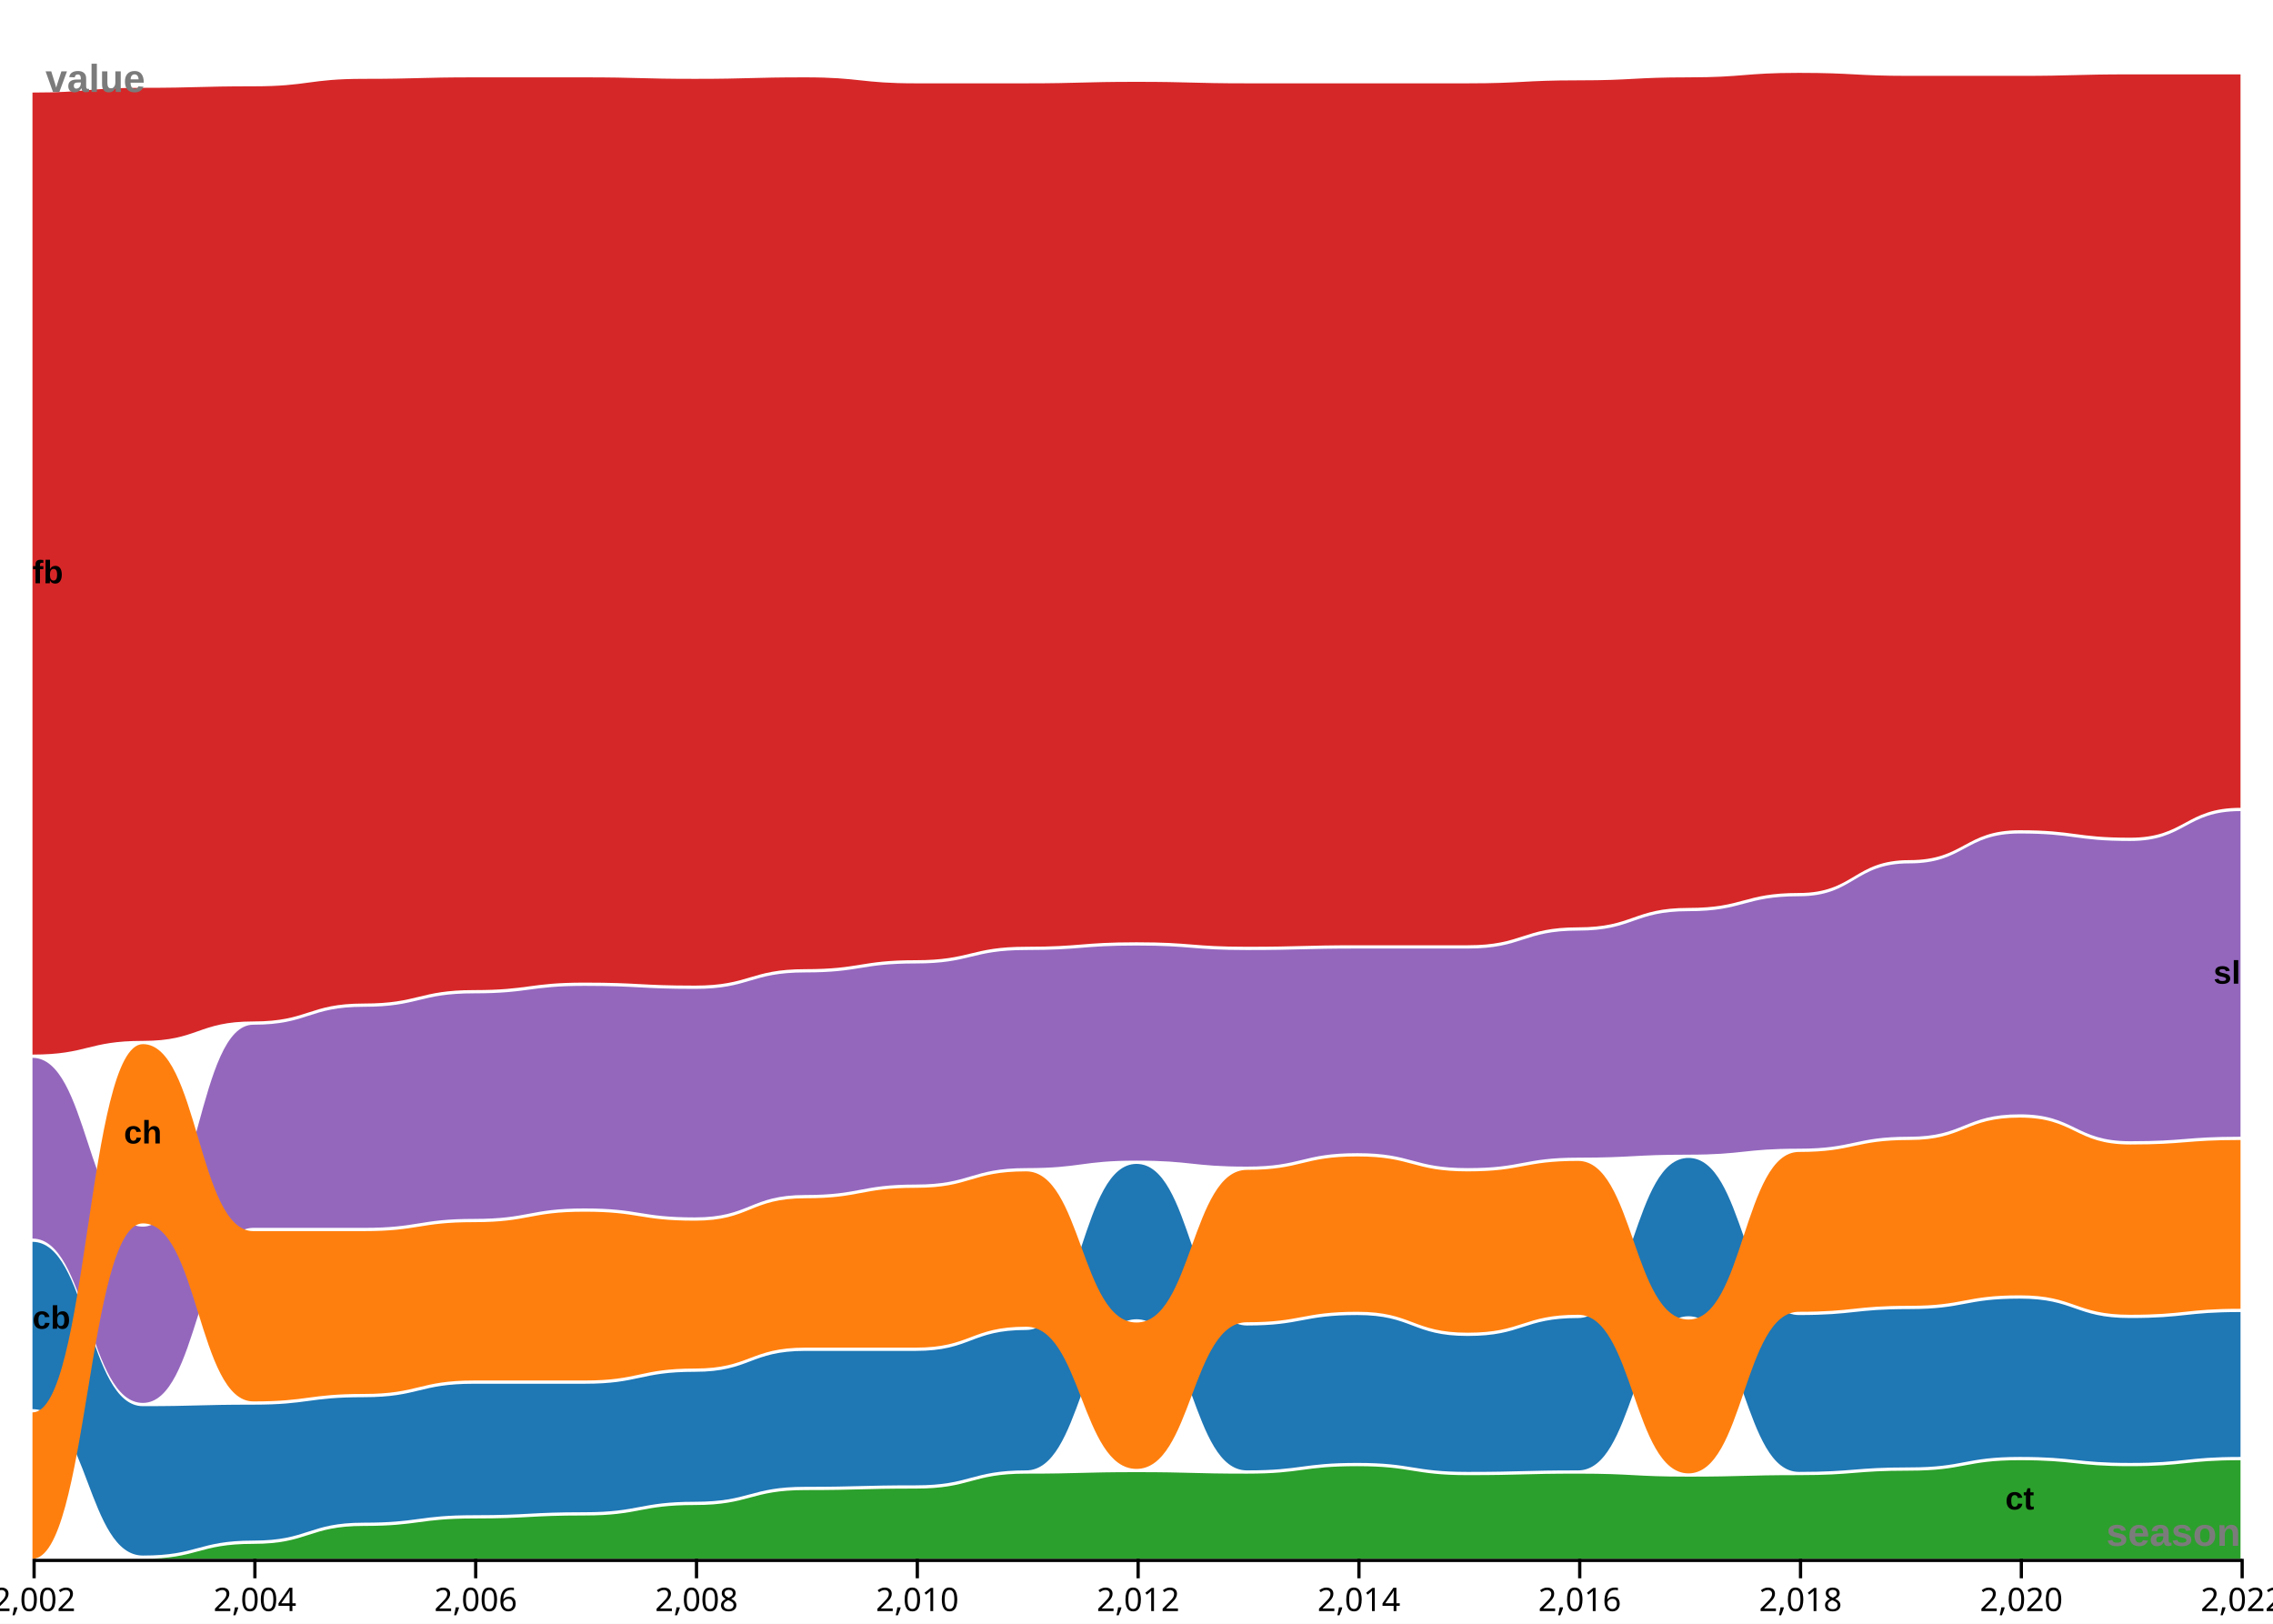
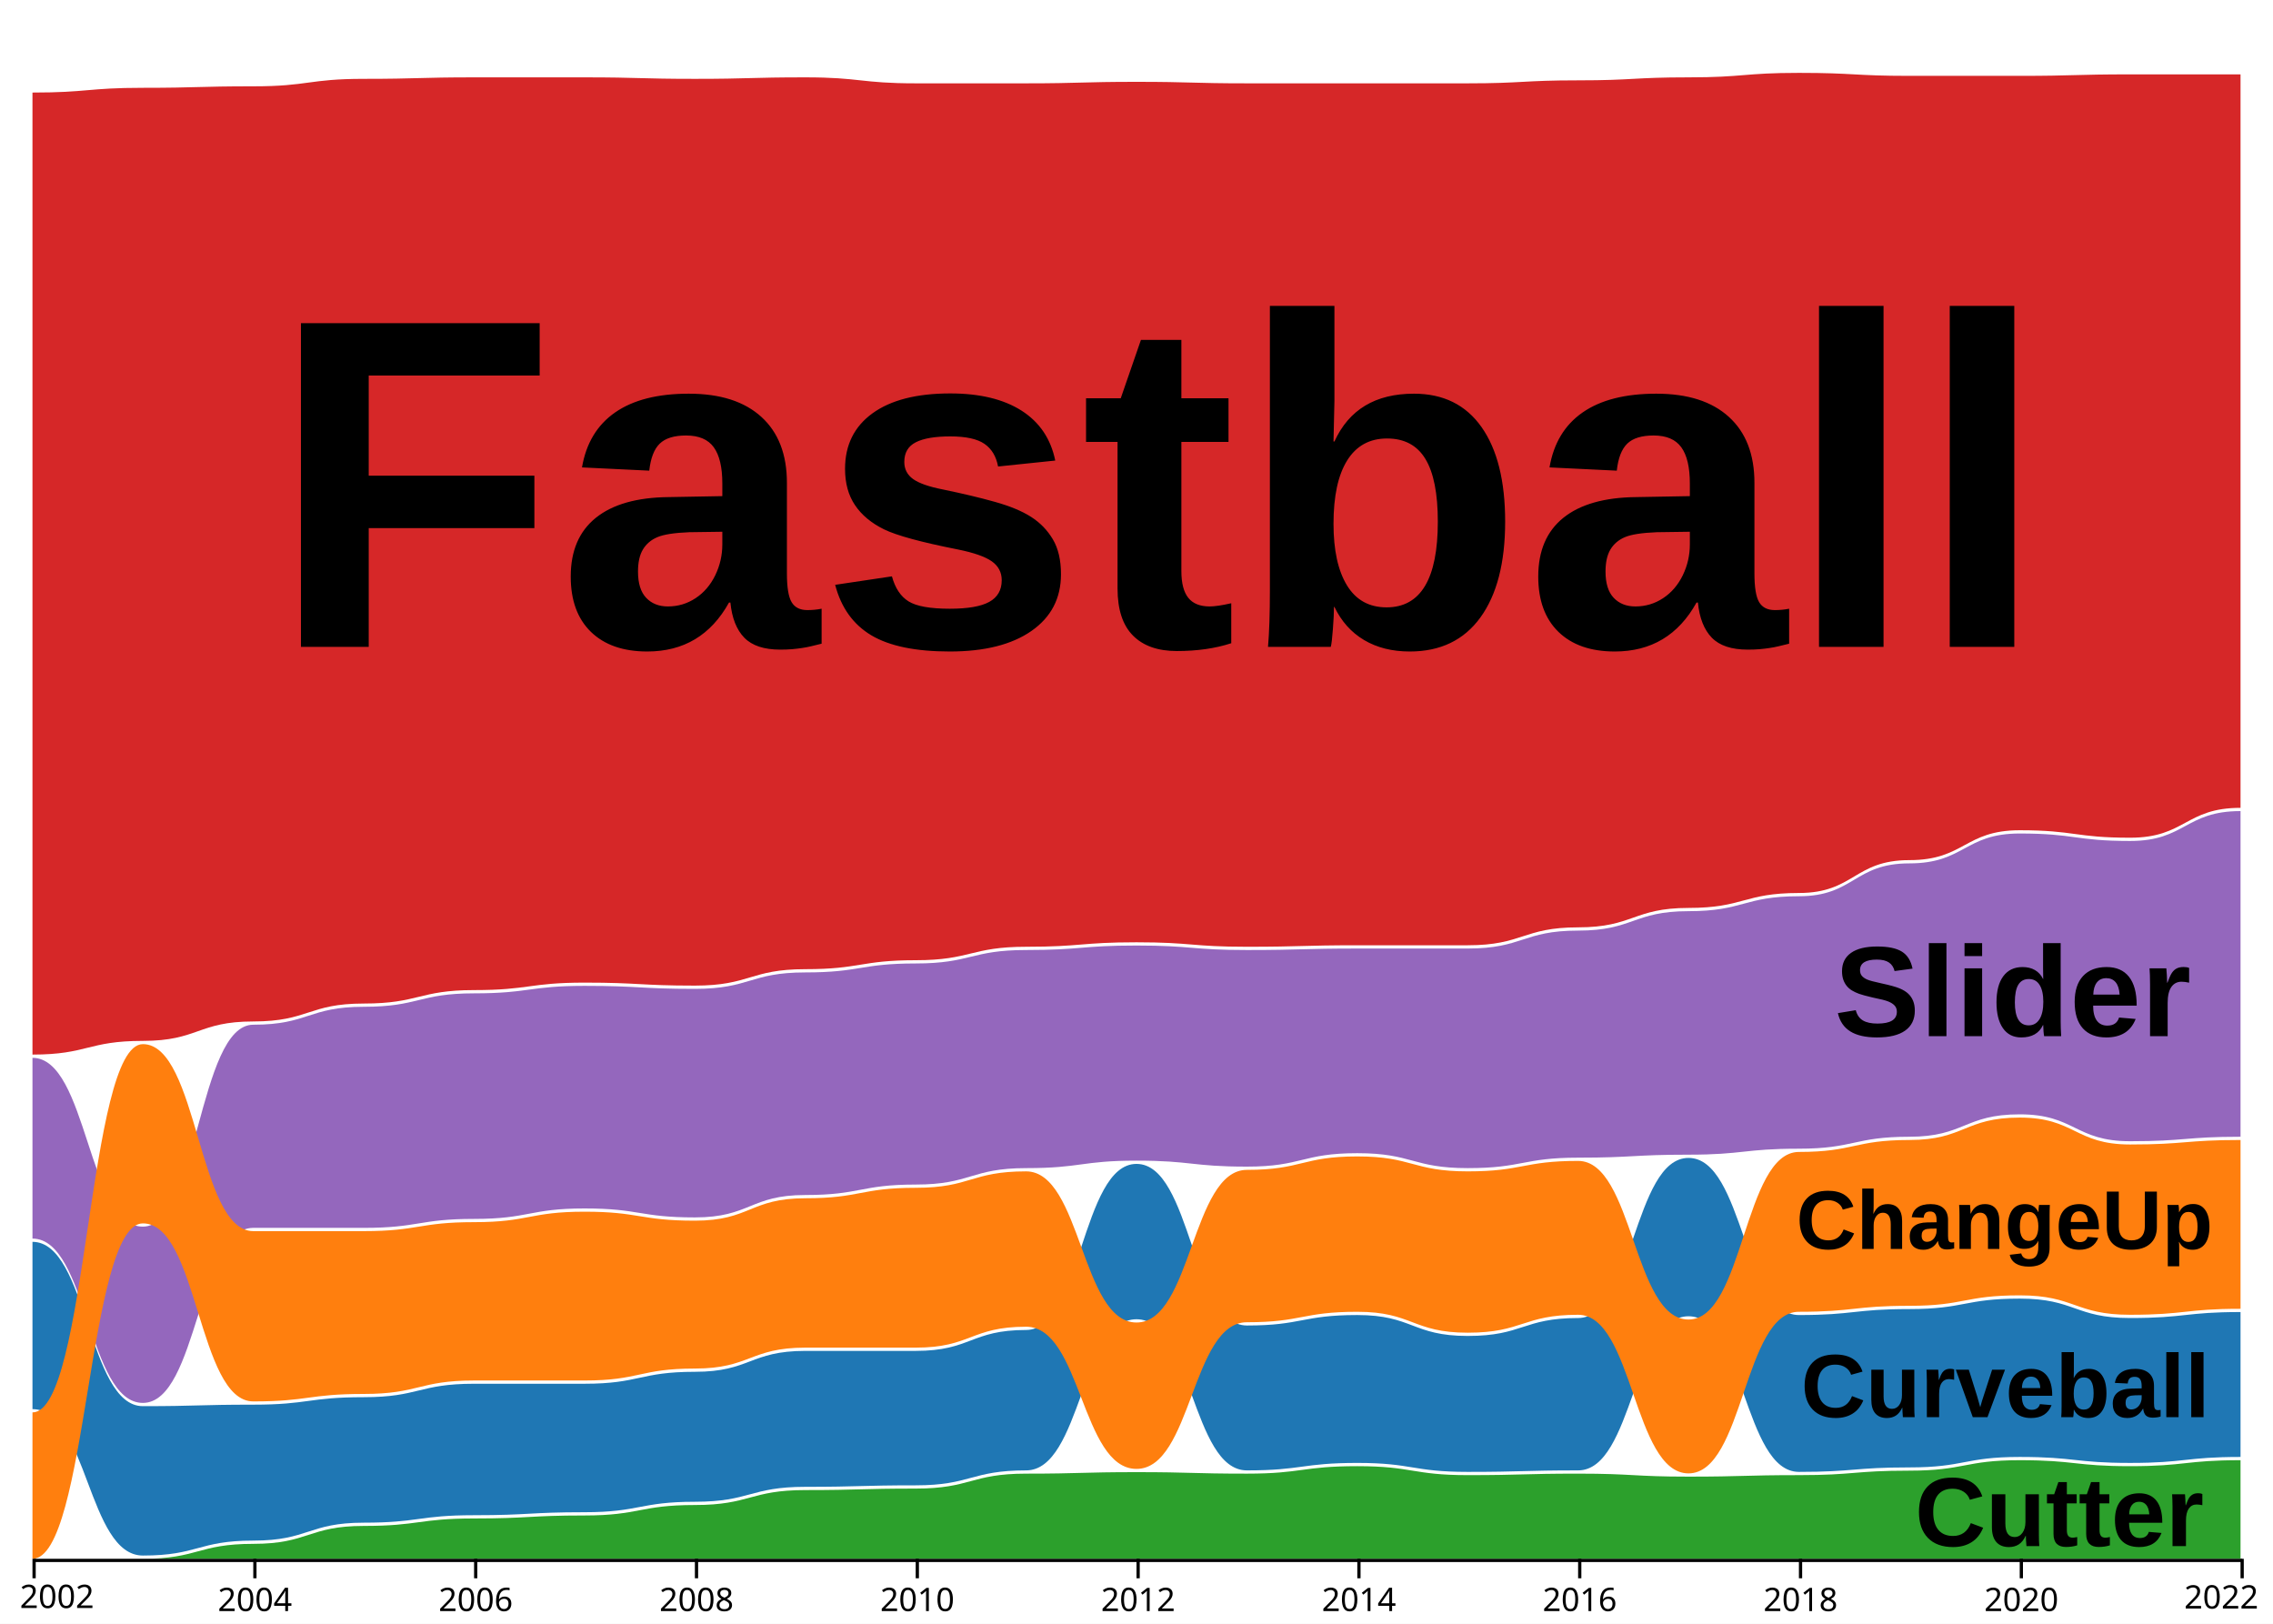
- <svg xmlns="http://www.w3.org/2000/svg" width="700" height="500">
+ <svg xmlns="http://www.w3.org/2000/svg" width="700" height="500" version="1.1" id="svg116">
+   <defs id="defs120">
+     <rect x="8.407" y="179.646" width="15.929" height="23.009" id="rect390" />
+     <rect x="648.673" y="465.929" width="3.097" height="17.478" id="rect384" />
+   </defs>
  <rect width="700" height="500" x="0" y="0" fill="#FFFFFF" id="backgorund" />
  <g id="viz">
-     <g transform="translate(0,0)">
-       <g transform="translate(10,20)">
-         <g>
-           <path fill="#d62728" d="M0,8.5C17,8.5,17,7.04,34,7.04C51,7.04,51,6.58,68,6.58C85,6.58,85,4.28,102,4.28C119,4.28,119,3.82,136,3.82C153,3.82,153,3.82,170,3.82C187,3.82,187,4.28,204,4.28C221,4.28,221,3.82,238,3.82C255,3.82,255,5.66,272,5.66C289,5.66,289,5.66,306,5.66C323,5.66,323,5.2,340,5.2C357,5.2,357,5.66,374,5.66C391,5.66,391,5.66,408,5.66C425,5.66,425,5.66,442,5.66C459,5.66,459,4.74,476,4.74C493,4.74,493,3.82,510,3.82C527,3.82,527,2.44,544,2.44C561,2.44,561,3.36,578,3.36C595,3.36,595,3.36,612,3.36C629,3.36,629,2.9,646,2.9C663,2.9,663,2.9,680,2.9L680,228.76C663,228.76,663,237.96,646,237.96C629,237.96,629,235.66,612,235.66C595,235.66,595,244.86,578,244.86C561,244.86,561,254.98,544,254.98C527,254.98,527,259.58,510,259.58C493,259.58,493,265.56,476,265.56C459,265.56,459,271.08,442,271.08C425,271.08,425,271.08,408,271.08C391,271.08,391,271.54,374,271.54C357,271.54,357,270.16,340,270.16C323,270.16,323,271.54,306,271.54C289,271.54,289,275.68,272,275.68C255,275.68,255,278.44,238,278.44C221,278.44,221,283.5,204,283.5C187,283.5,187,282.58,170,282.58C153,282.58,153,284.88,136,284.88C119,284.88,119,289.02,102,289.02C85,289.02,85,294.54,68,294.54C51,294.54,51,300.52,34,300.52C17,300.52,17,304.74,0,304.74Z" />
-           <path fill="#9467bd" d="M0,305.74C17,305.74,17,357.72,34,357.72C51,357.72,51,295.54,68,295.54C85,295.54,85,290.02,102,290.02C119,290.02,119,285.88,136,285.88C153,285.88,153,283.58,170,283.58C187,283.58,187,284.5,204,284.5C221,284.5,221,279.44,238,279.44C255,279.44,255,276.68,272,276.68C289,276.68,289,272.54,306,272.54C323,272.54,323,271.16,340,271.16C357,271.16,357,272.54,374,272.54C391,272.54,391,272.08,408,272.08C425,272.08,425,272.08,442,272.08C459,272.08,459,266.56,476,266.56C493,266.56,493,260.58,510,260.58C527,260.58,527,255.98,544,255.98C561,255.98,561,245.86,578,245.86C595,245.86,595,236.66,612,236.66C629,236.66,629,238.96,646,238.96C663,238.96,663,229.76,680,229.76L680,330.04C663,330.04,663,331.42,646,331.42C629,331.42,629,323.14,612,323.14C595,323.14,595,330.04,578,330.04C561,330.04,561,333.72,544,333.72C527,333.72,527,335.56,510,335.56C493,335.56,493,336.48,476,336.48C459,336.48,459,339.7,442,339.7C425,339.7,425,335.1,408,335.1C391,335.1,391,339.24,374,339.24C357,339.24,357,337.4,340,337.4C323,337.4,323,339.7,306,339.7C289,339.7,289,344.76,272,344.76C255,344.76,255,347.98,238,347.98C221,347.98,221,354.88,204,354.88C187,354.88,187,352.12,170,352.12C153,352.12,153,355.34,136,355.34C119,355.34,119,358.1,102,358.1C85,358.1,85,358.1,68,358.1C51,358.1,51,412,34,412C17,412,17,361.4,0,361.4Z" />
-           <path fill="#2ca02c" d="M0,460C17,460,17,460,34,460C51,460,51,455.4,68,455.4C85,455.4,85,449.88,102,449.88C119,449.88,119,447.58,136,447.58C153,447.58,153,446.66,170,446.66C187,446.66,187,443.44,204,443.44C221,443.44,221,438.84,238,438.84C255,438.84,255,438.38,272,438.38C289,438.38,289,433.78,306,433.78C323,433.78,323,433.32,340,433.32C357,433.32,357,433.78,374,433.78C391,433.78,391,431.48,408,431.48C425,431.48,425,434.24,442,434.24C459,434.24,459,433.78,476,433.78C493,433.78,493,434.7,510,434.7C527,434.7,527,434.24,544,434.24C561,434.24,561,432.86,578,432.86C595,432.86,595,429.64,612,429.64C629,429.64,629,431.48,646,431.48C663,431.48,663,429.64,680,429.64L680,460C663,460,663,460,646,460C629,460,629,460,612,460C595,460,595,460,578,460C561,460,561,460,544,460C527,460,527,460,510,460C493,460,493,460,476,460C459,460,459,460,442,460C425,460,425,460,408,460C391,460,391,460,374,460C357,460,357,460,340,460C323,460,323,460,306,460C289,460,289,460,272,460C255,460,255,460,238,460C221,460,221,460,204,460C187,460,187,460,170,460C153,460,153,460,136,460C119,460,119,460,102,460C85,460,85,460,68,460C51,460,51,460,34,460C17,460,17,460,0,460Z" />
-           <path fill="#1f77b4" d="M0,362.4C17,362.4,17,413,34,413C51,413,51,412.54,68,412.54C85,412.54,85,410.24,102,410.24C119,410.24,119,406.1,136,406.1C153,406.1,153,406.1,170,406.1C187,406.1,187,402.42,204,402.42C221,402.42,221,395.98,238,395.98C255,395.98,255,395.98,272,395.98C289,395.98,289,389.54,306,389.54C323,389.54,323,338.4,340,338.4C357,338.4,357,388.16,374,388.16C391,388.16,391,384.94,408,384.94C425,384.94,425,391.38,442,391.38C459,391.38,459,385.86,476,385.86C493,385.86,493,336.56,510,336.56C527,336.56,527,384.94,544,384.94C561,384.94,561,383.1,578,383.1C595,383.1,595,379.88,612,379.88C629,379.88,629,385.86,646,385.86C663,385.86,663,384.02,680,384.02L680,428.64C663,428.64,663,430.48,646,430.48C629,430.48,629,428.64,612,428.64C595,428.64,595,431.86,578,431.86C561,431.86,561,433.24,544,433.24C527,433.24,527,385.32,510,385.32C493,385.32,493,432.78,476,432.78C459,432.78,459,433.24,442,433.24C425,433.24,425,430.48,408,430.48C391,430.48,391,432.78,374,432.78C357,432.78,357,386.24,340,386.24C323,386.24,323,432.78,306,432.78C289,432.78,289,437.38,272,437.38C255,437.38,255,437.84,238,437.84C221,437.84,221,442.44,204,442.44C187,442.44,187,445.66,170,445.66C153,445.66,153,446.58,136,446.58C119,446.58,119,448.88,102,448.88C85,448.88,85,454.4,68,454.4C51,454.4,51,459,34,459C17,459,17,413.92,0,413.92Z" />
-           <path fill="#ff7f0e" d="M0,414.92C17,414.92,17,301.52,34,301.52C51,301.52,51,359.1,68,359.1C85,359.1,85,359.1,102,359.1C119,359.1,119,356.34,136,356.34C153,356.34,153,353.12,170,353.12C187,353.12,187,355.88,204,355.88C221,355.88,221,348.98,238,348.98C255,348.98,255,345.76,272,345.76C289,345.76,289,340.7,306,340.7C323,340.7,323,387.24,340,387.24C357,387.24,357,340.24,374,340.24C391,340.24,391,336.1,408,336.1C425,336.1,425,340.7,442,340.7C459,340.7,459,337.48,476,337.48C493,337.48,493,386.32,510,386.32C527,386.32,527,334.72,544,334.72C561,334.72,561,331.04,578,331.04C595,331.04,595,324.14,612,324.14C629,324.14,629,332.42,646,332.42C663,332.42,663,331.04,680,331.04L680,383.02C663,383.02,663,384.86,646,384.86C629,384.86,629,378.88,612,378.88C595,378.88,595,382.1,578,382.1C561,382.1,561,383.94,544,383.94C527,383.94,527,433.7,510,433.7C493,433.7,493,384.86,476,384.86C459,384.86,459,390.38,442,390.38C425,390.38,425,383.94,408,383.94C391,383.94,391,387.16,374,387.16C357,387.16,357,432.32,340,432.32C323,432.32,323,388.54,306,388.54C289,388.54,289,394.98,272,394.98C255,394.98,255,394.98,238,394.98C221,394.98,221,401.42,204,401.42C187,401.42,187,405.1,170,405.1C153,405.1,153,405.1,136,405.1C119,405.1,119,409.24,102,409.24C85,409.24,85,411.54,68,411.54C51,411.54,51,356.72,34,356.72C17,356.72,17,460,0,460Z" />
+     <g id="g113" transform="translate(0,0)">
+       <g transform="translate(10,20)" id="g109">
+         <g id="g23">
+           <path fill="#d62728" d="M0,8.5C17,8.5,17,7.04,34,7.04C51,7.04,51,6.58,68,6.58C85,6.58,85,4.28,102,4.28C119,4.28,119,3.82,136,3.82C153,3.82,153,3.82,170,3.82C187,3.82,187,4.28,204,4.28C221,4.28,221,3.82,238,3.82C255,3.82,255,5.66,272,5.66C289,5.66,289,5.66,306,5.66C323,5.66,323,5.2,340,5.2C357,5.2,357,5.66,374,5.66C391,5.66,391,5.66,408,5.66C425,5.66,425,5.66,442,5.66C459,5.66,459,4.74,476,4.74C493,4.74,493,3.82,510,3.82C527,3.82,527,2.44,544,2.44C561,2.44,561,3.36,578,3.36C595,3.36,595,3.36,612,3.36C629,3.36,629,2.9,646,2.9C663,2.9,663,2.9,680,2.9L680,228.76C663,228.76,663,237.96,646,237.96C629,237.96,629,235.66,612,235.66C595,235.66,595,244.86,578,244.86C561,244.86,561,254.98,544,254.98C527,254.98,527,259.58,510,259.58C493,259.58,493,265.56,476,265.56C459,265.56,459,271.08,442,271.08C425,271.08,425,271.08,408,271.08C391,271.08,391,271.54,374,271.54C357,271.54,357,270.16,340,270.16C323,270.16,323,271.54,306,271.54C289,271.54,289,275.68,272,275.68C255,275.68,255,278.44,238,278.44C221,278.44,221,283.5,204,283.5C187,283.5,187,282.58,170,282.58C153,282.58,153,284.88,136,284.88C119,284.88,119,289.02,102,289.02C85,289.02,85,294.54,68,294.54C51,294.54,51,300.52,34,300.52C17,300.52,17,304.74,0,304.74Z" id="path5">
+             </path>
+           <path fill="#9467bd" d="M0,305.74C17,305.74,17,357.72,34,357.72C51,357.72,51,295.54,68,295.54C85,295.54,85,290.02,102,290.02C119,290.02,119,285.88,136,285.88C153,285.88,153,283.58,170,283.58C187,283.58,187,284.5,204,284.5C221,284.5,221,279.44,238,279.44C255,279.44,255,276.68,272,276.68C289,276.68,289,272.54,306,272.54C323,272.54,323,271.16,340,271.16C357,271.16,357,272.54,374,272.54C391,272.54,391,272.08,408,272.08C425,272.08,425,272.08,442,272.08C459,272.08,459,266.56,476,266.56C493,266.56,493,260.58,510,260.58C527,260.58,527,255.98,544,255.98C561,255.98,561,245.86,578,245.86C595,245.86,595,236.66,612,236.66C629,236.66,629,238.96,646,238.96C663,238.96,663,229.76,680,229.76L680,330.04C663,330.04,663,331.42,646,331.42C629,331.42,629,323.14,612,323.14C595,323.14,595,330.04,578,330.04C561,330.04,561,333.72,544,333.72C527,333.72,527,335.56,510,335.56C493,335.56,493,336.48,476,336.48C459,336.48,459,339.7,442,339.7C425,339.7,425,335.1,408,335.1C391,335.1,391,339.24,374,339.24C357,339.24,357,337.4,340,337.4C323,337.4,323,339.7,306,339.7C289,339.7,289,344.76,272,344.76C255,344.76,255,347.98,238,347.98C221,347.98,221,354.88,204,354.88C187,354.88,187,352.12,170,352.12C153,352.12,153,355.34,136,355.34C119,355.34,119,358.1,102,358.1C85,358.1,85,358.1,68,358.1C51,358.1,51,412,34,412C17,412,17,361.4,0,361.4Z" id="path9">
+             </path>
+           <path fill="#2ca02c" d="M0,460C17,460,17,460,34,460C51,460,51,455.4,68,455.4C85,455.4,85,449.88,102,449.88C119,449.88,119,447.58,136,447.58C153,447.58,153,446.66,170,446.66C187,446.66,187,443.44,204,443.44C221,443.44,221,438.84,238,438.84C255,438.84,255,438.38,272,438.38C289,438.38,289,433.78,306,433.78C323,433.78,323,433.32,340,433.32C357,433.32,357,433.78,374,433.78C391,433.78,391,431.48,408,431.48C425,431.48,425,434.24,442,434.24C459,434.24,459,433.78,476,433.78C493,433.78,493,434.7,510,434.7C527,434.7,527,434.24,544,434.24C561,434.24,561,432.86,578,432.86C595,432.86,595,429.64,612,429.64C629,429.64,629,431.48,646,431.48C663,431.48,663,429.64,680,429.64L680,460C663,460,663,460,646,460C629,460,629,460,612,460C595,460,595,460,578,460C561,460,561,460,544,460C527,460,527,460,510,460C493,460,493,460,476,460C459,460,459,460,442,460C425,460,425,460,408,460C391,460,391,460,374,460C357,460,357,460,340,460C323,460,323,460,306,460C289,460,289,460,272,460C255,460,255,460,238,460C221,460,221,460,204,460C187,460,187,460,170,460C153,460,153,460,136,460C119,460,119,460,102,460C85,460,85,460,68,460C51,460,51,460,34,460C17,460,17,460,0,460Z" id="path13">
+             </path>
+           <path fill="#1f77b4" d="M0,362.4C17,362.4,17,413,34,413C51,413,51,412.54,68,412.54C85,412.54,85,410.24,102,410.24C119,410.24,119,406.1,136,406.1C153,406.1,153,406.1,170,406.1C187,406.1,187,402.42,204,402.42C221,402.42,221,395.98,238,395.98C255,395.98,255,395.98,272,395.98C289,395.98,289,389.54,306,389.54C323,389.54,323,338.4,340,338.4C357,338.4,357,388.16,374,388.16C391,388.16,391,384.94,408,384.94C425,384.94,425,391.38,442,391.38C459,391.38,459,385.86,476,385.86C493,385.86,493,336.56,510,336.56C527,336.56,527,384.94,544,384.94C561,384.94,561,383.1,578,383.1C595,383.1,595,379.88,612,379.88C629,379.88,629,385.86,646,385.86C663,385.86,663,384.02,680,384.02L680,428.64C663,428.64,663,430.48,646,430.48C629,430.48,629,428.64,612,428.64C595,428.64,595,431.86,578,431.86C561,431.86,561,433.24,544,433.24C527,433.24,527,385.32,510,385.32C493,385.32,493,432.78,476,432.78C459,432.78,459,433.24,442,433.24C425,433.24,425,430.48,408,430.48C391,430.48,391,432.78,374,432.78C357,432.78,357,386.24,340,386.24C323,386.24,323,432.78,306,432.78C289,432.78,289,437.38,272,437.38C255,437.38,255,437.84,238,437.84C221,437.84,221,442.44,204,442.44C187,442.44,187,445.66,170,445.66C153,445.66,153,446.58,136,446.58C119,446.58,119,448.88,102,448.88C85,448.88,85,454.4,68,454.4C51,454.4,51,459,34,459C17,459,17,413.92,0,413.92Z" id="path17">
+             </path>
+           <path fill="#ff7f0e" d="M0,414.92C17,414.92,17,301.52,34,301.52C51,301.52,51,359.1,68,359.1C85,359.1,85,359.1,102,359.1C119,359.1,119,356.34,136,356.34C153,356.34,153,353.12,170,353.12C187,353.12,187,355.88,204,355.88C221,355.88,221,348.98,238,348.98C255,348.98,255,345.76,272,345.76C289,345.76,289,340.7,306,340.7C323,340.7,323,387.24,340,387.24C357,387.24,357,340.24,374,340.24C391,340.24,391,336.1,408,336.1C425,336.1,425,340.7,442,340.7C459,340.7,459,337.48,476,337.48C493,337.48,493,386.32,510,386.32C527,386.32,527,334.72,544,334.72C561,334.72,561,331.04,578,331.04C595,331.04,595,324.14,612,324.14C629,324.14,629,332.42,646,332.42C663,332.42,663,331.04,680,331.04L680,383.02C663,383.02,663,384.86,646,384.86C629,384.86,629,378.88,612,378.88C595,378.88,595,382.1,578,382.1C561,382.1,561,383.94,544,383.94C527,383.94,527,433.7,510,433.7C493,433.7,493,384.86,476,384.86C459,384.86,459,390.38,442,390.38C425,390.38,425,383.94,408,383.94C391,383.94,391,387.16,374,387.16C357,387.16,357,432.32,340,432.32C323,432.32,323,388.54,306,388.54C289,388.54,289,394.98,272,394.98C255,394.98,255,394.98,238,394.98C221,394.98,221,401.42,204,401.42C187,401.42,187,405.1,170,405.1C153,405.1,153,405.1,136,405.1C119,405.1,119,409.24,102,409.24C85,409.24,85,411.54,68,411.54C51,411.54,51,356.72,34,356.72C17,356.72,17,460,0,460Z" id="path21">
+             </path>
        </g>
        <g id="xAxis" transform="translate(0,460)" fill="none" font-size="10" font-family="sans-serif" text-anchor="middle">
-           <path class="domain" stroke="currentColor" d="M0.5,0.5H680.5" />
-           <g class="tick" opacity="1" transform="translate(0.5,0)">
-             <line stroke="currentColor" y2="6" />
-             <text fill="currentColor" y="9" dy="0.71em">2,002</text>
+           <path class="domain" stroke="currentColor" d="M0.5,0.5H680.5" id="path25" />
+           <g class="tick" opacity="1" transform="translate(0.5,0)" id="g31">
+             <line stroke="currentColor" y2="6" id="line27" />
+             <text fill="currentColor" y="8.061" dy="7.1" id="text29" x="7.04">2002</text>
          </g>
-           <g class="tick" opacity="1" transform="translate(68.5,0)">
-             <line stroke="currentColor" y2="6" />
-             <text fill="currentColor" y="9" dy="0.71em">2,004</text>
+           <g class="tick" opacity="1" transform="translate(68.5,0)" id="g37">
+             <line stroke="currentColor" y2="6" id="line33" />
+             <text fill="currentColor" y="9" dy="0.71em" id="text35">2004</text>
          </g>
-           <g class="tick" opacity="1" transform="translate(136.5,0)">
-             <line stroke="currentColor" y2="6" />
-             <text fill="currentColor" y="9" dy="0.71em">2,006</text>
+           <g class="tick" opacity="1" transform="translate(136.5,0)" id="g43">
+             <line stroke="currentColor" y2="6" id="line39" />
+             <text fill="currentColor" y="9" dy="0.71em" id="text41">2006</text>
          </g>
-           <g class="tick" opacity="1" transform="translate(204.5,0)">
-             <line stroke="currentColor" y2="6" />
-             <text fill="currentColor" y="9" dy="0.71em">2,008</text>
+           <g class="tick" opacity="1" transform="translate(204.5,0)" id="g49">
+             <line stroke="currentColor" y2="6" id="line45" />
+             <text fill="currentColor" y="9" dy="0.71em" id="text47">2008</text>
          </g>
-           <g class="tick" opacity="1" transform="translate(272.5,0)">
-             <line stroke="currentColor" y2="6" />
-             <text fill="currentColor" y="9" dy="0.71em">2,010</text>
+           <g class="tick" opacity="1" transform="translate(272.5,0)" id="g55">
+             <line stroke="currentColor" y2="6" id="line51" />
+             <text fill="currentColor" y="9" dy="0.71em" id="text53">2010</text>
          </g>
-           <g class="tick" opacity="1" transform="translate(340.5,0)">
-             <line stroke="currentColor" y2="6" />
-             <text fill="currentColor" y="9" dy="0.71em">2,012</text>
+           <g class="tick" opacity="1" transform="translate(340.5,0)" id="g61">
+             <line stroke="currentColor" y2="6" id="line57" />
+             <text fill="currentColor" y="9" dy="0.71em" id="text59">2012</text>
          </g>
-           <g class="tick" opacity="1" transform="translate(408.5,0)">
-             <line stroke="currentColor" y2="6" />
-             <text fill="currentColor" y="9" dy="0.71em">2,014</text>
+           <g class="tick" opacity="1" transform="translate(408.5,0)" id="g67">
+             <line stroke="currentColor" y2="6" id="line63" />
+             <text fill="currentColor" y="9" dy="0.71em" id="text65">2014</text>
          </g>
-           <g class="tick" opacity="1" transform="translate(476.5,0)">
-             <line stroke="currentColor" y2="6" />
-             <text fill="currentColor" y="9" dy="0.71em">2,016</text>
+           <g class="tick" opacity="1" transform="translate(476.5,0)" id="g73">
+             <line stroke="currentColor" y2="6" id="line69" />
+             <text fill="currentColor" y="9" dy="0.71em" id="text71">2016</text>
          </g>
-           <g class="tick" opacity="1" transform="translate(544.5,0)">
-             <line stroke="currentColor" y2="6" />
-             <text fill="currentColor" y="9" dy="0.71em">2,018</text>
+           <g class="tick" opacity="1" transform="translate(544.5,0)" id="g79">
+             <line stroke="currentColor" y2="6" id="line75" />
+             <text fill="currentColor" y="9" dy="0.71em" id="text77">2018</text>
          </g>
-           <g class="tick" opacity="1" transform="translate(612.5,0)">
-             <line stroke="currentColor" y2="6" />
-             <text fill="currentColor" y="9" dy="0.71em">2,020</text>
+           <g class="tick" opacity="1" transform="translate(612.5,0)" id="g85">
+             <line stroke="currentColor" y2="6" id="line81" />
+             <text fill="currentColor" y="9" dy="0.71em" id="text83">2020</text>
          </g>
-           <g class="tick" opacity="1" transform="translate(680.5,0)">
-             <line stroke="currentColor" y2="6" />
-             <text fill="currentColor" y="9" dy="0.71em">2,022</text>
+           <g class="tick" opacity="1" transform="translate(680.5,0)" id="g91">
+             <line stroke="currentColor" y2="6" id="line87" />
+             <text fill="currentColor" y="8.218" dy="7.1" id="text89" x="-6.414">2022</text>
          </g>
        </g>
-         <text y="456" x="680" text-anchor="end" style="font-family: Arial, sans-serif; font-size: 12px; fill: rgb(123, 123, 123); font-weight: bold;">season</text>
-         <text x="4" text-anchor="start" dominant-baseline="hanging" style="font-family: Arial, sans-serif; font-size: 12px; fill: rgb(123, 123, 123); font-weight: bold;">value</text>
        <g id="labels">
-           <text x="0" y="159.62" text-anchor="start" alignment-baseline="middle" style="font-family: Arial, sans-serif; font-size: 10px; fill: black; font-weight: bold;">fb</text>
-           <text x="680" y="282.9" text-anchor="end" alignment-baseline="middle" style="font-family: Arial, sans-serif; font-size: 10px; fill: black; font-weight: bold;">sl</text>
-           <text x="612" y="444.82" text-anchor="middle" alignment-baseline="middle" style="font-family: Arial, sans-serif; font-size: 10px; fill: black; font-weight: bold;">ct</text>
-           <text x="0" y="389.16" text-anchor="start" alignment-baseline="middle" style="font-family: Arial, sans-serif; font-size: 10px; fill: black; font-weight: bold;">cb</text>
-           <text x="34" y="332.12" text-anchor="middle" alignment-baseline="middle" style="font-family: Arial, sans-serif; font-size: 10px; fill: black; font-weight: bold;">ch</text>
+           <text x="72.993" y="179.193" text-anchor="start" alignment-baseline="middle" style="font-style:normal;font-variant:normal;font-weight:bold;font-stretch:normal;font-size:144.912px;font-family:Arial, sans-serif;-inkscape-font-specification:'Arial, sans-serif, Bold';font-variant-ligatures:normal;font-variant-caps:normal;font-variant-numeric:normal;font-variant-east-asian:normal;text-anchor:start;fill:#000000;stroke-width:7.763" id="text98">Fastball</text>
+           <text x="664.763" y="299.067" text-anchor="end" alignment-baseline="middle" style="font-weight:bold;font-size:39.548px;font-family:Arial, sans-serif;fill:#000000;stroke-width:3.955" id="text100">Slider</text>
+           <text x="624.221" y="456.096" text-anchor="middle" alignment-baseline="middle" style="font-style:normal;font-variant:normal;font-weight:bold;font-stretch:normal;font-size:30.216px;font-family:Arial, sans-serif;-inkscape-font-specification:'Arial, sans-serif, Bold';font-variant-ligatures:normal;font-variant-caps:normal;font-variant-numeric:normal;font-variant-east-asian:normal;text-anchor:middle;fill:#000000;stroke-width:3.022" id="text102">
+             <tspan id="tspan396" x="624.221" y="456.096" style="stroke-width:3.022">Cutter</tspan>
+           </text>
+           <text x="544.622" y="416.387" text-anchor="start" alignment-baseline="middle" style="font-style:normal;font-variant:normal;font-weight:bold;font-stretch:normal;font-size:27.637px;font-family:Arial, sans-serif;-inkscape-font-specification:'Arial, sans-serif, Bold';font-variant-ligatures:normal;font-variant-caps:normal;font-variant-numeric:normal;font-variant-east-asian:normal;text-anchor:start;fill:#000000;stroke-width:2.764" id="text104">
+             <tspan id="tspan394" x="544.622" y="416.387">Curveball</tspan>
+           </text>
+           <text x="607.326" y="364.595" text-anchor="middle" alignment-baseline="middle" style="font-weight:bold;font-size:25.663px;font-family:Arial, sans-serif;fill:#000000;stroke-width:2.566" id="text106">ChangeUp</text>
        </g>
      </g>
-       <text x="4" y="4" style="font-family: Arial, sans-serif; font-size: 12px; fill: black; font-weight: bold; dominant-baseline: hanging;" />
+       <text x="4" y="4" style="font-family: Arial, sans-serif; font-size: 12px; fill: black; font-weight: bold; dominant-baseline: hanging;" id="text111" />
    </g>
  </g>
+   <text xml:space="preserve" id="text382" style="fill:#000000;white-space:pre;shape-inside:url(#rect384)" />
+   <text xml:space="preserve" id="text388" style="fill:#000000;-inkscape-font-specification:'Arial, sans-serif, Bold';font-family:Arial, sans-serif;font-weight:bold;font-style:normal;font-stretch:normal;font-variant:normal;font-size:18.667px;font-variant-ligatures:normal;font-variant-caps:normal;font-variant-numeric:normal;font-variant-east-asian:normal;white-space:pre;shape-inside:url(#rect390)" />
</svg>
